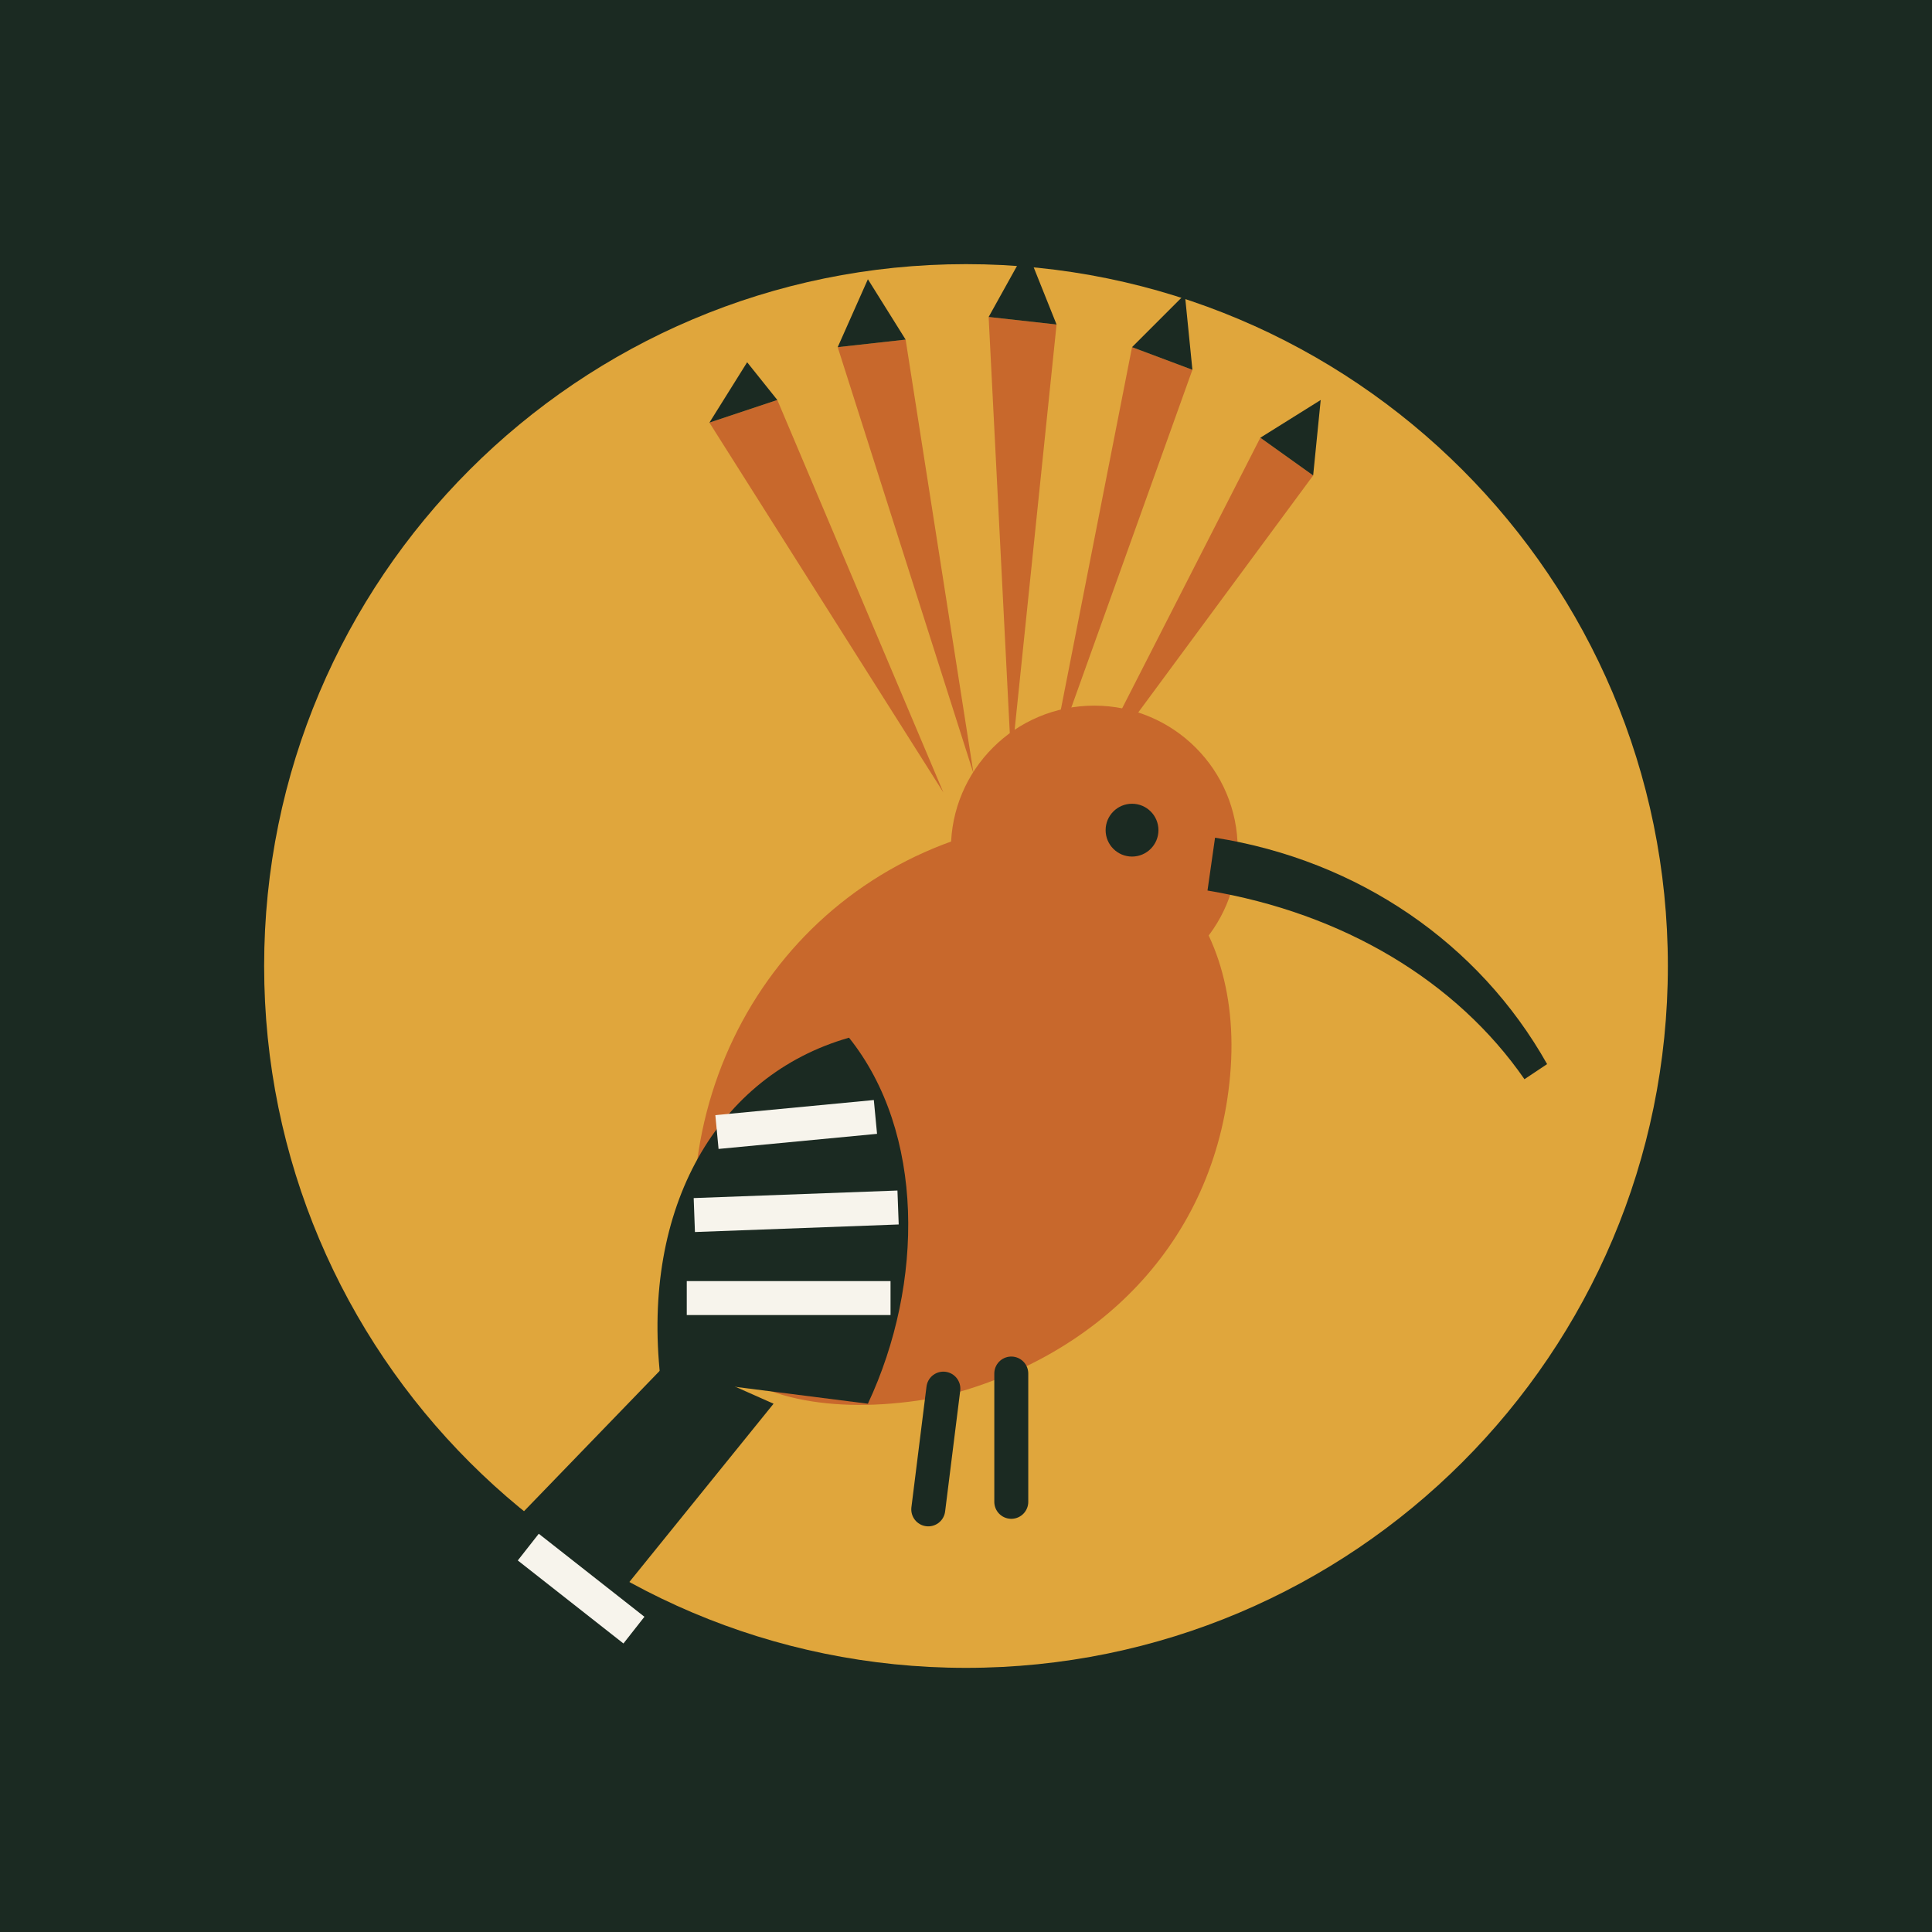
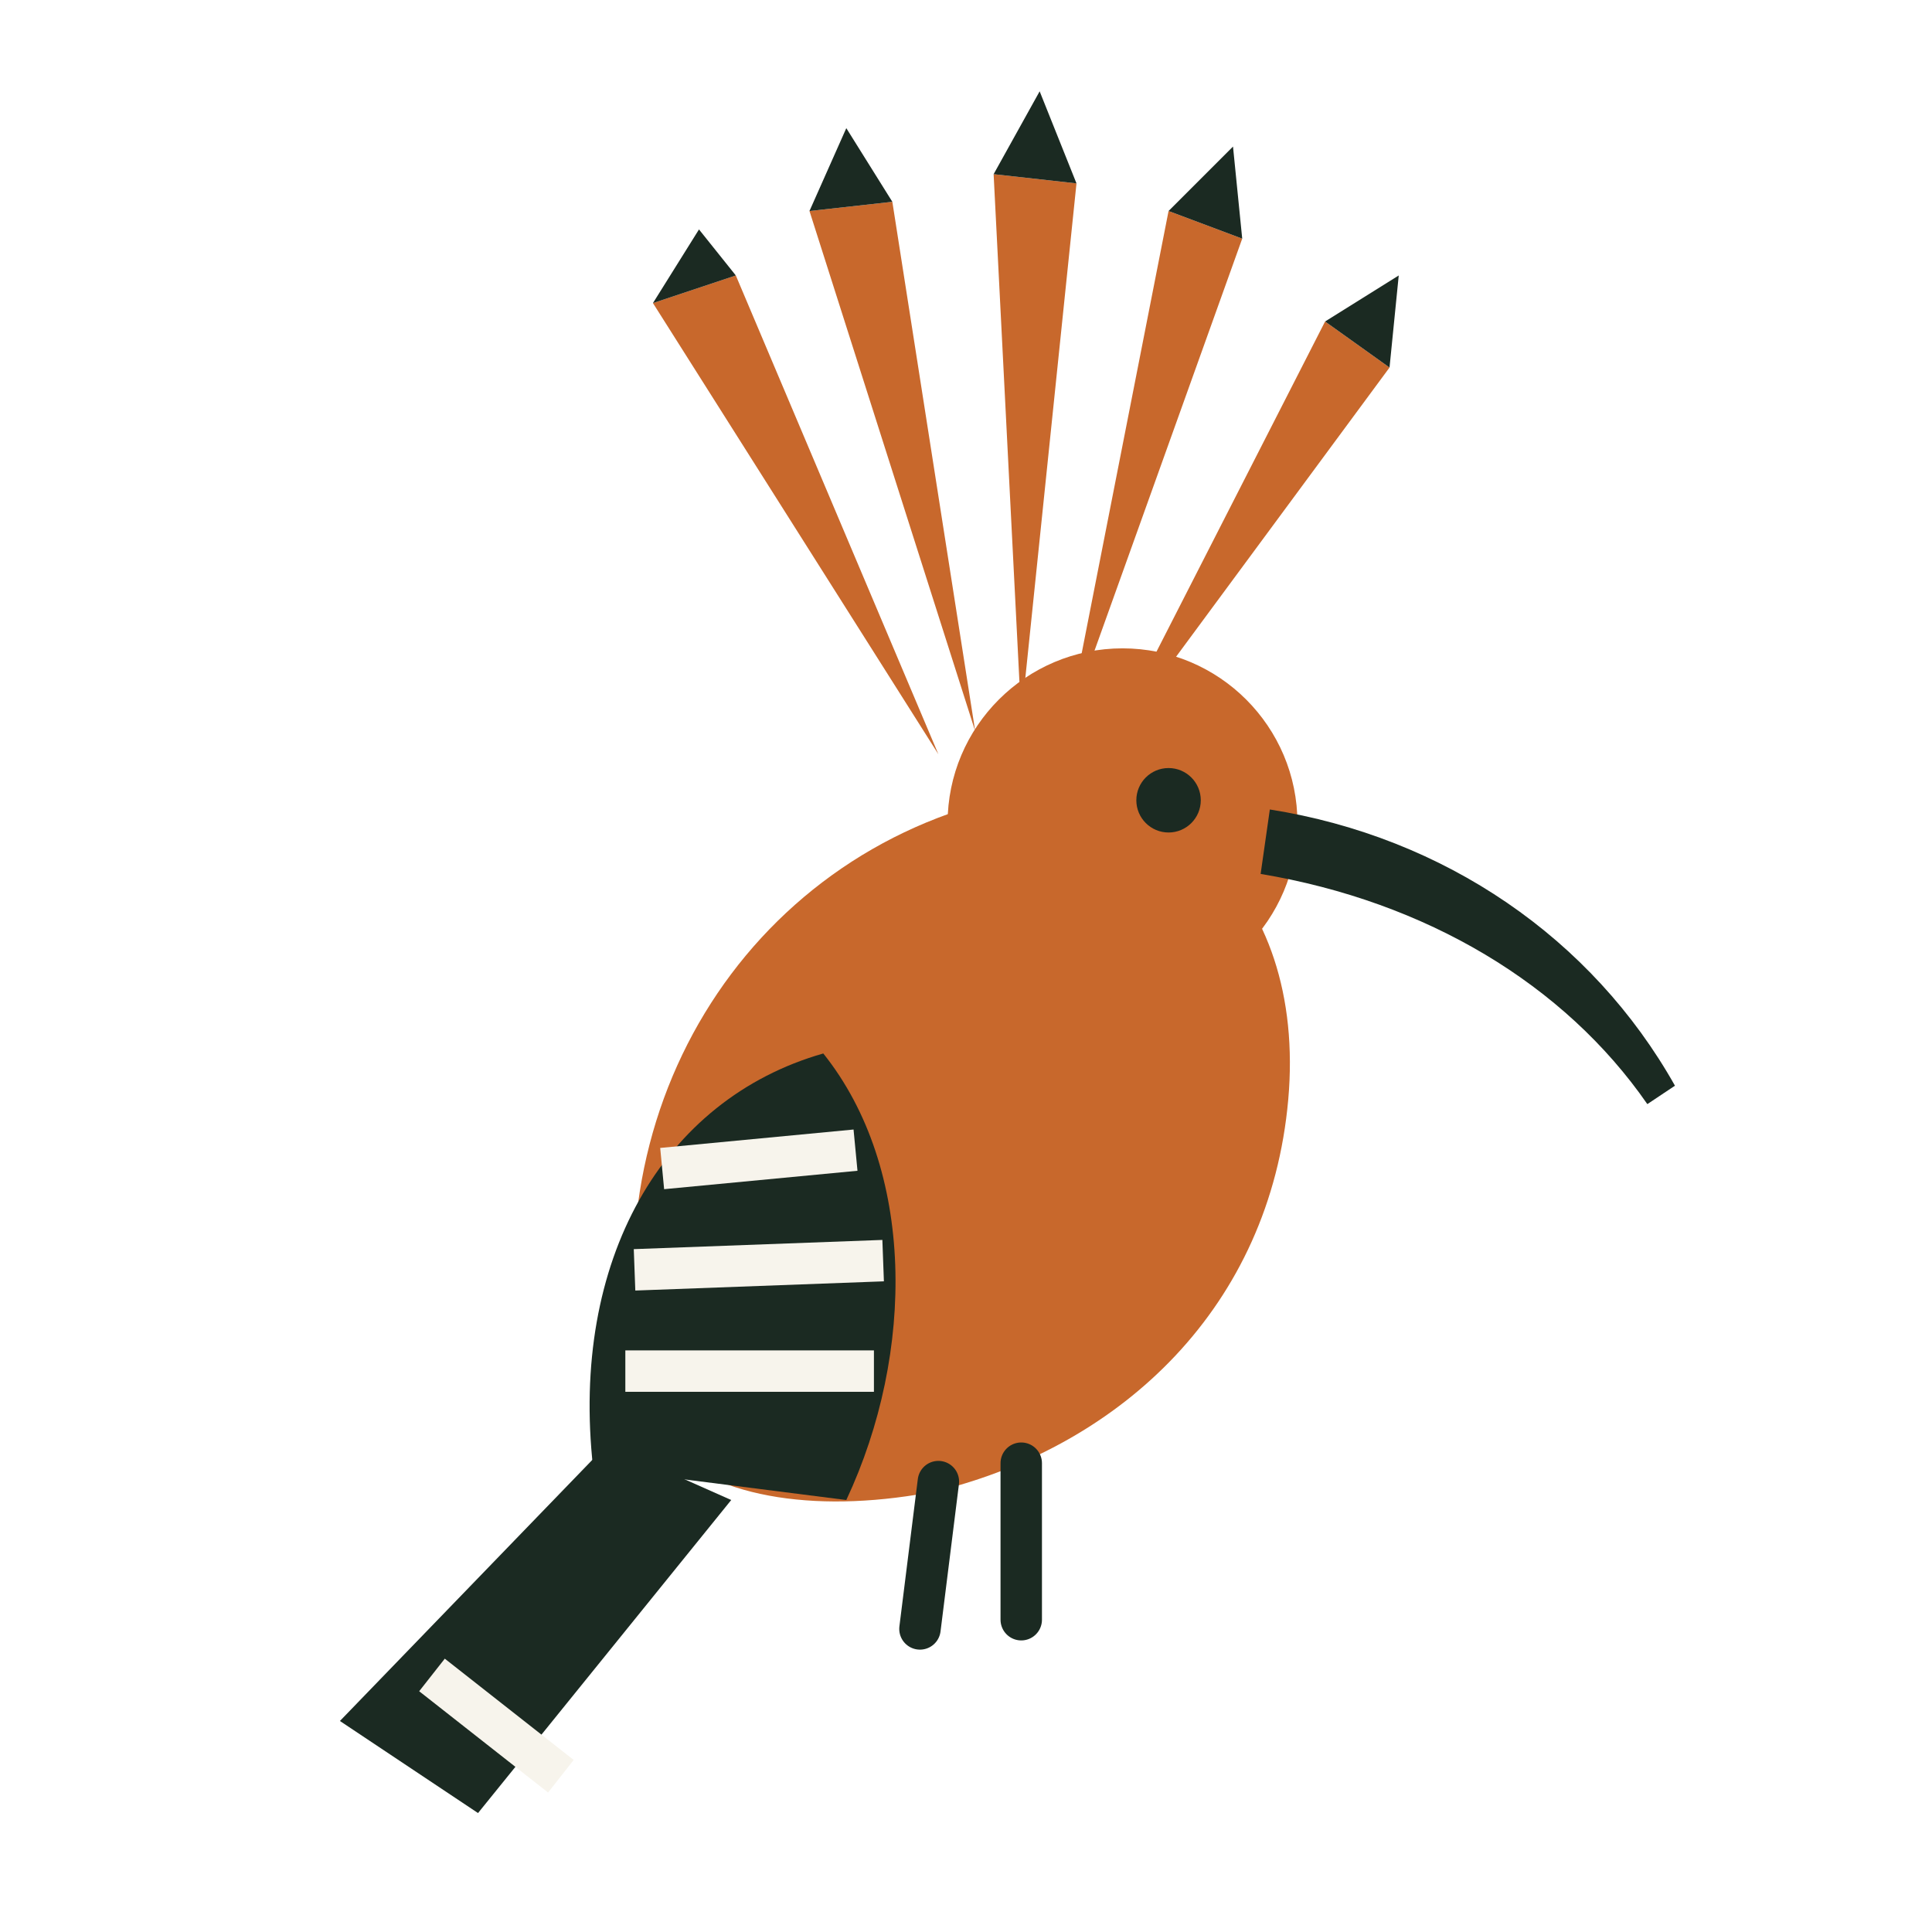
<svg xmlns="http://www.w3.org/2000/svg" viewBox="0 0 512 512">
-   <rect width="512" height="512" fill="#1b2a22" />
-   <circle cx="256" cy="256" r="186" fill="#e0a63c" />
-   <g>
-     <path d="M250 210 L188 112 L206 106 Z" fill="#c8682c" />
-     <path d="M188 112 L198 96 L206 106 Z" fill="#1b2a22" />
-     <path d="M258 205 L222 92 L240 90 Z" fill="#c8682c" />
-     <path d="M222 92 L230 74 L240 90 Z" fill="#1b2a22" />
-     <path d="M268 202 L262 84 L280 86 Z" fill="#c8682c" />
-     <path d="M262 84 L272 66 L280 86 Z" fill="#1b2a22" />
-     <path d="M278 204 L300 92 L316 98 Z" fill="#c8682c" />
-     <path d="M300 92 L314 78 L316 98 Z" fill="#1b2a22" />
-     <path d="M286 210 L334 116 L348 126 Z" fill="#c8682c" />
-     <path d="M334 116 L350 106 L348 126 Z" fill="#1b2a22" />
+   <rect width="512" height="512" fill="#ffffff" />
+   <g transform="translate(0 0) translate(256 256) scale(1.22) translate(-256 -256)">
+     <g>
+       <path d="M250 210 L188 112 L206 106 Z" fill="#c8682c" />
+       <path d="M188 112 L198 96 L206 106 Z" fill="#1b2a22" />
+       <path d="M258 205 L222 92 L240 90 Z" fill="#c8682c" />
+       <path d="M222 92 L230 74 L240 90 Z" fill="#1b2a22" />
+       <path d="M268 202 L262 84 L280 86 Z" fill="#c8682c" />
+       <path d="M262 84 L272 66 L280 86 Z" fill="#1b2a22" />
+       <path d="M278 204 L300 92 L316 98 Z" fill="#c8682c" />
+       <path d="M300 92 L314 78 L316 98 Z" fill="#1b2a22" />
+       <path d="M286 210 L334 116 L348 126 Z" fill="#c8682c" />
+       <path d="M334 116 L350 106 L348 126 Z" fill="#1b2a22" />
+     </g>
+     <path d="M190 360 C170 300 200 240 255 222 C300 210 330 240 326 285 C322 330 290 360 250 370 C225 375 202 372 190 360 Z" fill="#c8682c" />
+     <path d="M175 365 C170 320 190 285 225 275 C245 300 245 340 230 372 Z" fill="#1b2a22" />
+     <path d="M190 300 L232 296 M184 322 L238 320 M182 344 L236 344" stroke="#f7f4ec" stroke-width="9" />
+     <path d="M178 360 L120 420 L150 440 L205 372 Z" fill="#1b2a22" />
+     <path d="M140 410 L168 432" stroke="#f7f4ec" stroke-width="9" />
+     <circle cx="290" cy="225" r="38" fill="#c8682c" />
+     <circle cx="300" cy="220" r="7" fill="#1b2a22" />
+     <path d="M322 222 C360 228 392 250 410 282 L404 286 C386 260 356 242 320 236 Z" fill="#1b2a22" />
+     <path d="M250 368 L246 400 M268 364 L268 398" stroke="#1b2a22" stroke-width="9" stroke-linecap="round" />
  </g>
-   <path d="M190 360 C170 300 200 240 255 222 C300 210 330 240 326 285 C322 330 290 360 250 370 C225 375 202 372 190 360 Z" fill="#c8682c" />
-   <path d="M175 365 C170 320 190 285 225 275 C245 300 245 340 230 372 Z" fill="#1b2a22" />
-   <path d="M190 300 L232 296 M184 322 L238 320 M182 344 L236 344" stroke="#f7f4ec" stroke-width="9" />
-   <path d="M178 360 L120 420 L150 440 L205 372 Z" fill="#1b2a22" />
-   <path d="M140 410 L168 432" stroke="#f7f4ec" stroke-width="9" />
-   <circle cx="290" cy="225" r="38" fill="#c8682c" />
-   <circle cx="300" cy="220" r="7" fill="#1b2a22" />
-   <path d="M322 222 C360 228 392 250 410 282 L404 286 C386 260 356 242 320 236 Z" fill="#1b2a22" />
-   <path d="M250 368 L246 400 M268 364 L268 398" stroke="#1b2a22" stroke-width="9" stroke-linecap="round" />
</svg>
